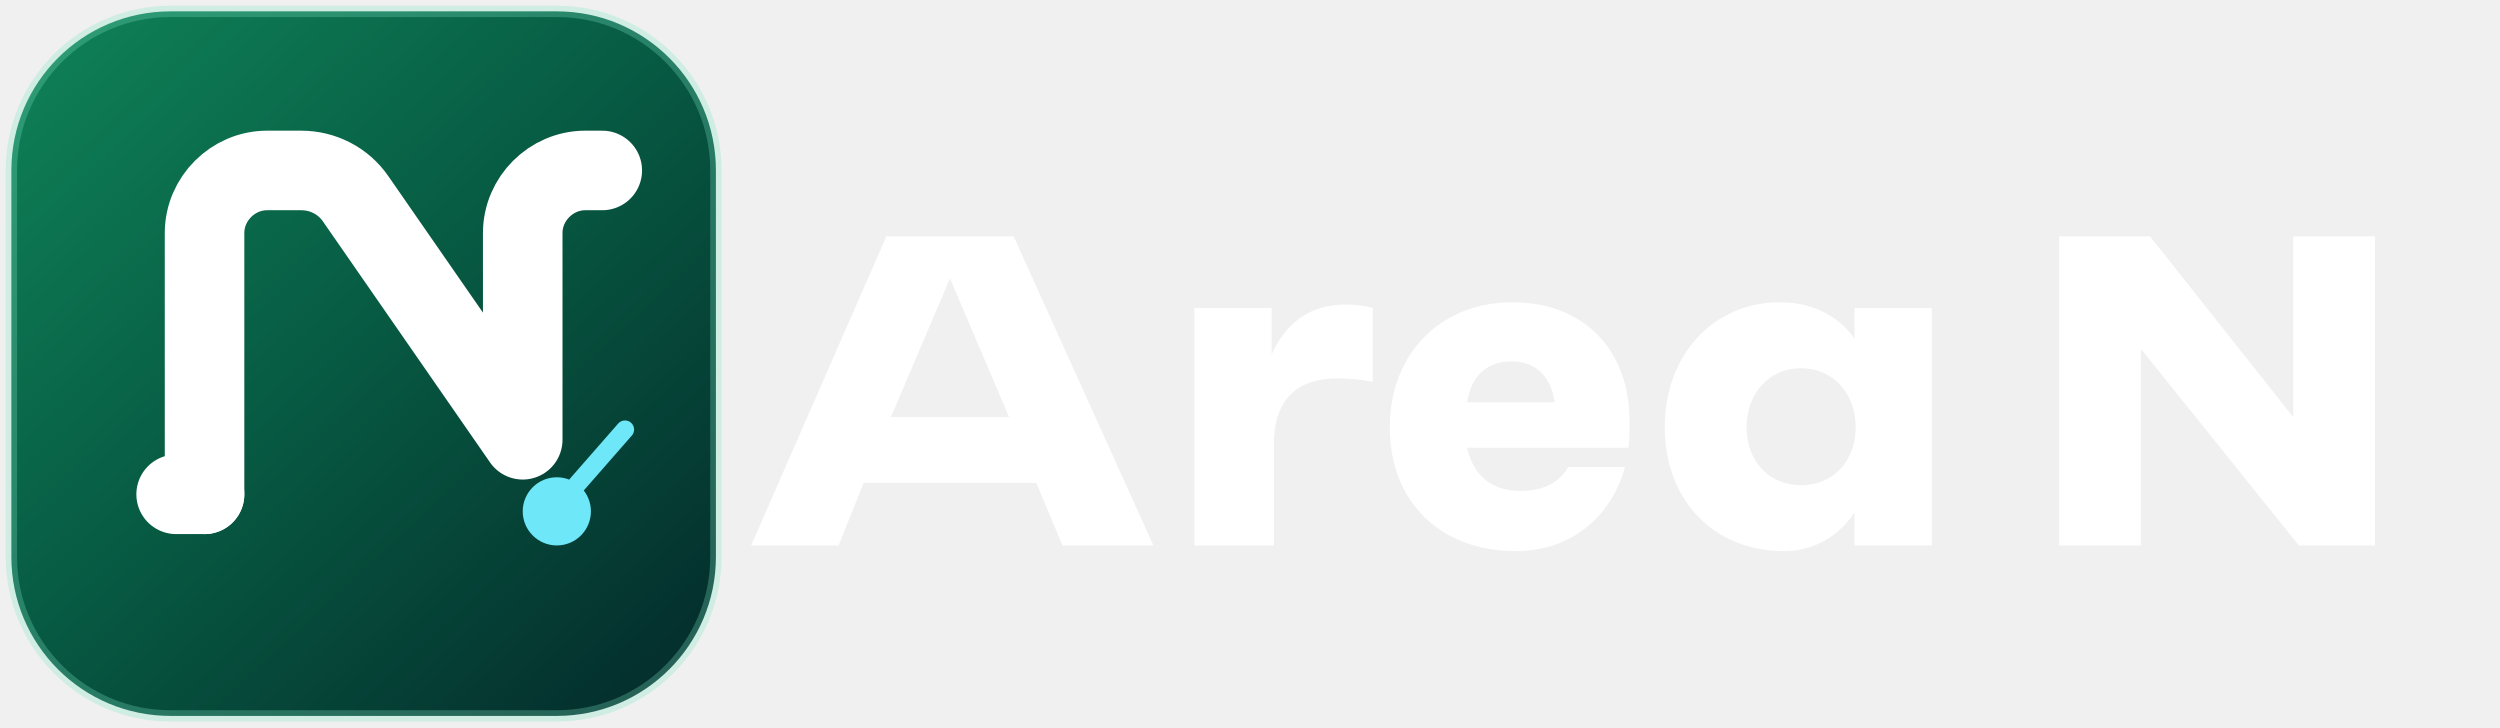
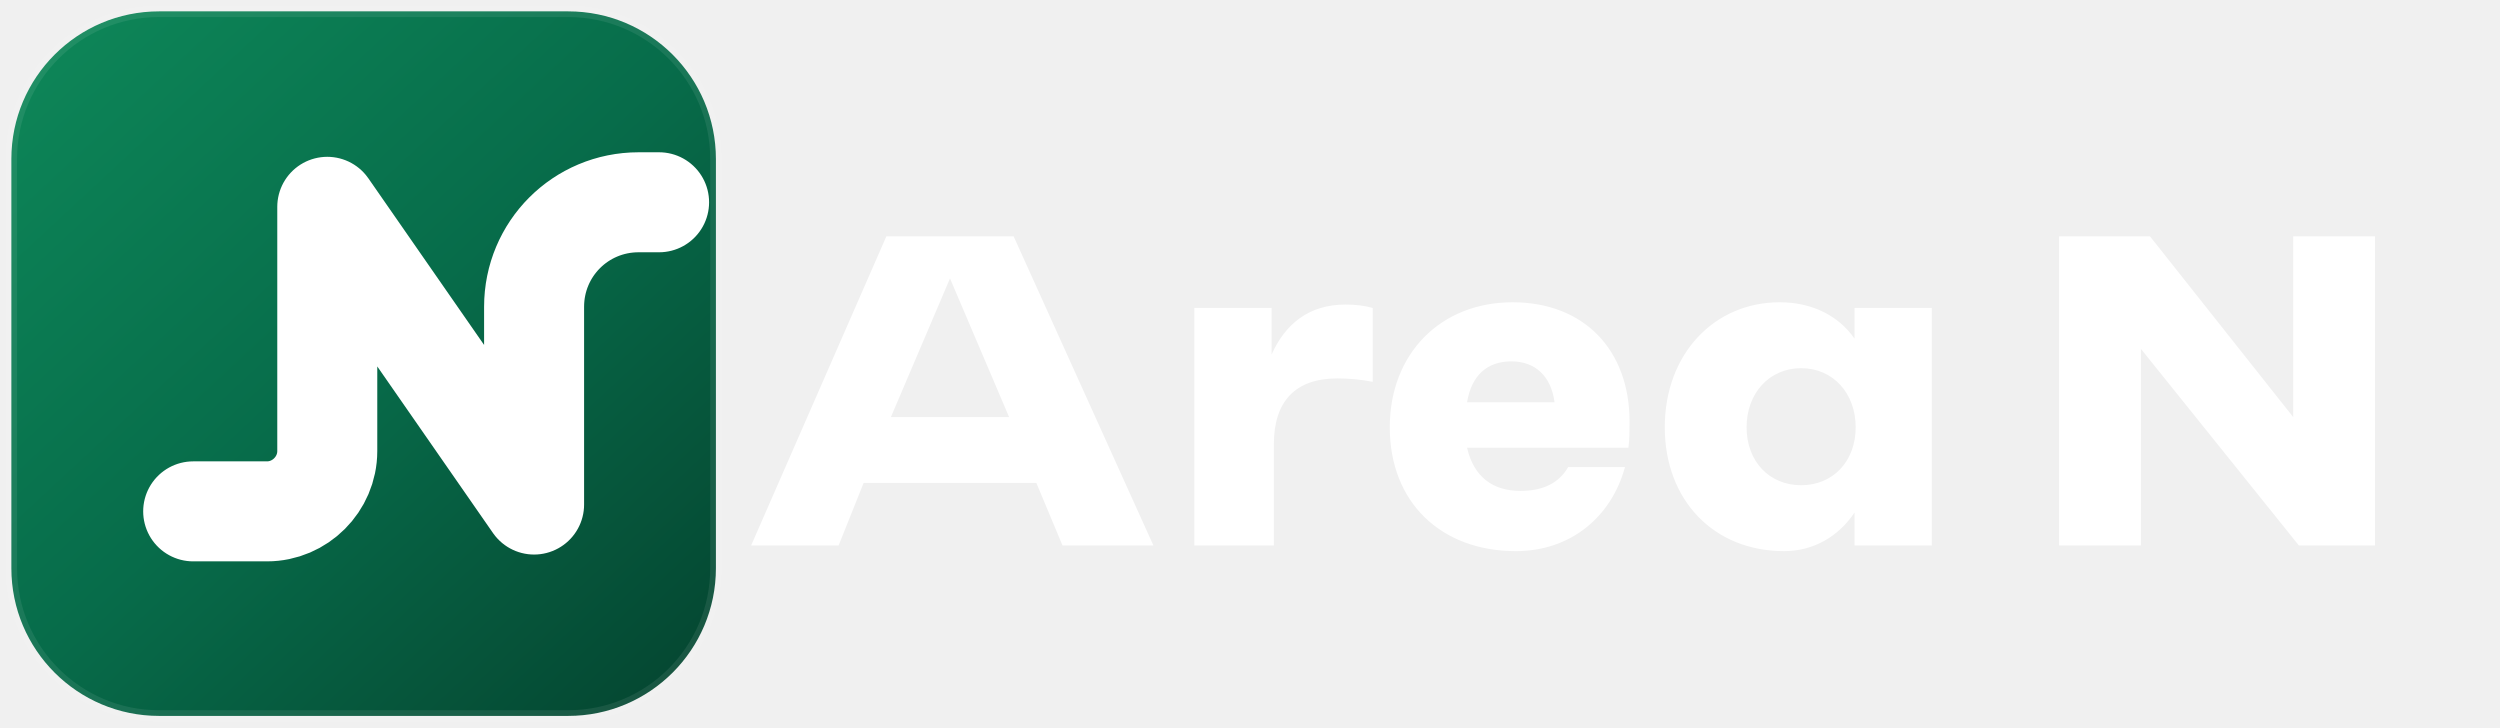
<svg xmlns="http://www.w3.org/2000/svg" width="220" height="64" viewBox="0 0 220 64" fill="none">
-   <rect x="1" y="1" width="62" height="62" rx="14" fill="url(#paint0_linear)" />
-   <rect x="1" y="1" width="62" height="62" rx="14" stroke="#7EE7C5" stroke-opacity="0.28" />
-   <path d="M18 43.5V20.5C18 17.5 20.5 15 23.5 15H26.5C28.4 15 30.2 15.9 31.3 17.5L46 38.7V20.5C46 17.5 48.5 15 51.5 15H53" stroke="white" stroke-width="7" stroke-linecap="round" stroke-linejoin="round" />
-   <path d="M18 43.5H15.5" stroke="white" stroke-width="7" stroke-linecap="round" />
-   <circle cx="49" cy="45" r="3" fill="#6EE7F9" />
-   <path d="M50.8 42.6L55 37.8" stroke="#6EE7F9" stroke-width="1.6" stroke-linecap="round" />
+   <rect x="1" y="1" width="62" height="62" rx="13" fill="url(#paint0_linear)" />
+   <rect x="1" y="1" width="62" height="62" rx="13" stroke="white" stroke-opacity="0.08" />
+   <path d="M17 45H23.5C26.4 45 28.8 42.6 28.8 39.7V18.2L47 44.4V27C47 21.9 51.1 17.8 56.2 17.8H58" stroke="white" stroke-width="8.8" stroke-linecap="round" stroke-linejoin="round" />
  <path d="M78 20.8H89.2L101.5 48H93.5L91.2 42.5H76L73.8 48H66.1L78 20.8ZM78.4 36.7H88.8L83.6 24.5L78.4 36.7ZM105.1 27.1H111.9V31.2C113.1 28.5 115.2 26.8 118.4 26.8C119.3 26.8 120.1 26.9 120.8 27.1V33.6C119.8 33.4 118.7 33.3 117.7 33.3C114 33.3 112.1 35.3 112.1 39.1V48H105.1V27.1ZM133.4 48.5C126.8 48.5 122.3 44.2 122.3 37.6C122.3 31.1 126.8 26.6 133.1 26.6C139.4 26.6 143.4 30.8 143.4 37.1C143.4 37.9 143.4 38.7 143.3 39.4H129.1C129.7 42 131.4 43.2 133.8 43.2C135.8 43.2 137.2 42.5 138 41.1H143C141.8 45.5 138.2 48.5 133.4 48.5ZM129.1 35.4H136.8C136.5 33.1 135.1 31.8 133 31.8C130.9 31.8 129.5 33 129.1 35.4ZM157 48.5C150.8 48.5 146.5 44 146.5 37.6C146.5 31.1 150.9 26.6 156.6 26.6C159.5 26.6 161.8 27.8 163.2 29.8V27.1H170V48H163.2V45.1C161.8 47.2 159.6 48.5 157 48.5ZM158.5 42.7C161.3 42.7 163.3 40.6 163.3 37.6C163.3 34.6 161.3 32.4 158.5 32.4C155.7 32.4 153.7 34.6 153.7 37.6C153.7 40.6 155.7 42.7 158.5 42.7ZM181.2 20.8H189.2L201.8 36.7V20.8H209V48H202.3L188.4 30.7V48H181.2V20.8Z" fill="white" />
  <defs>
    <linearGradient id="paint0_linear" x1="6" y1="5" x2="58" y2="61" gradientUnits="userSpaceOnUse">
-       <stop stop-color="#0E7D55" />
-       <stop offset="0.45" stop-color="#075B43" />
-       <stop offset="1" stop-color="#042E2C" />
+       <stop stop-color="#0D8457" />
+       <stop offset="0.48" stop-color="#076C4A" />
+       <stop offset="1" stop-color="#054832" />
    </linearGradient>
  </defs>
</svg>
